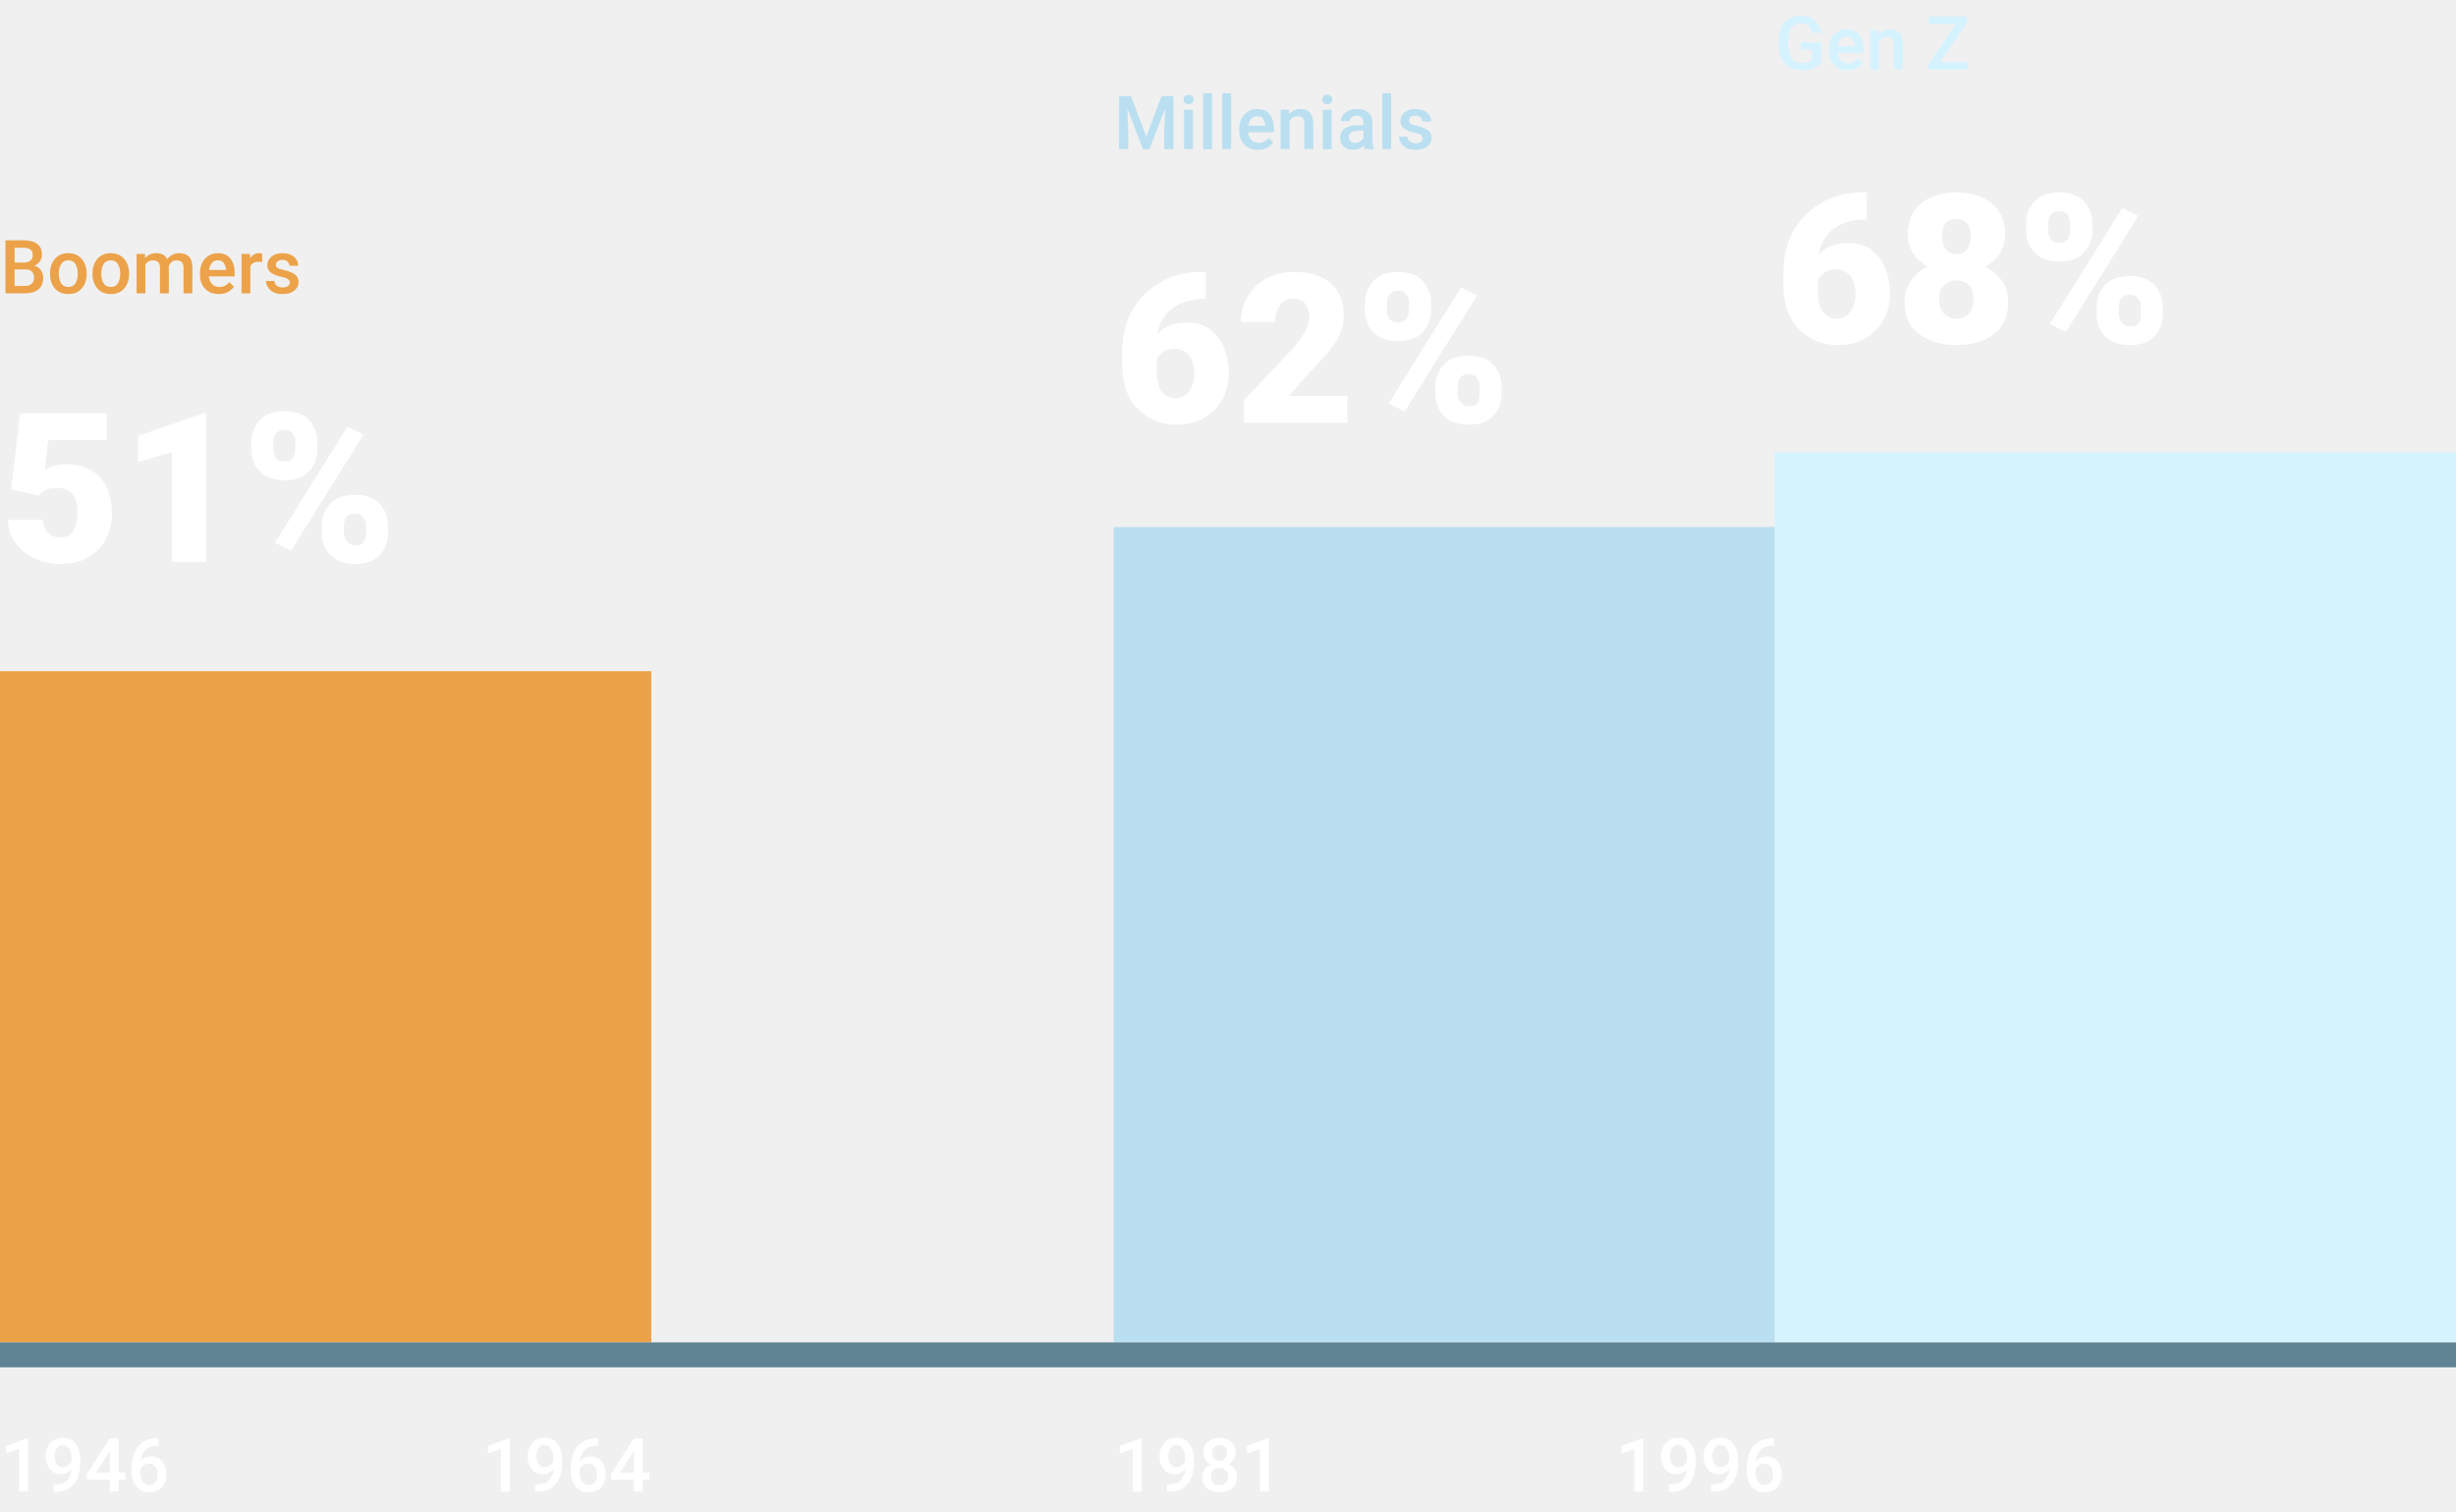
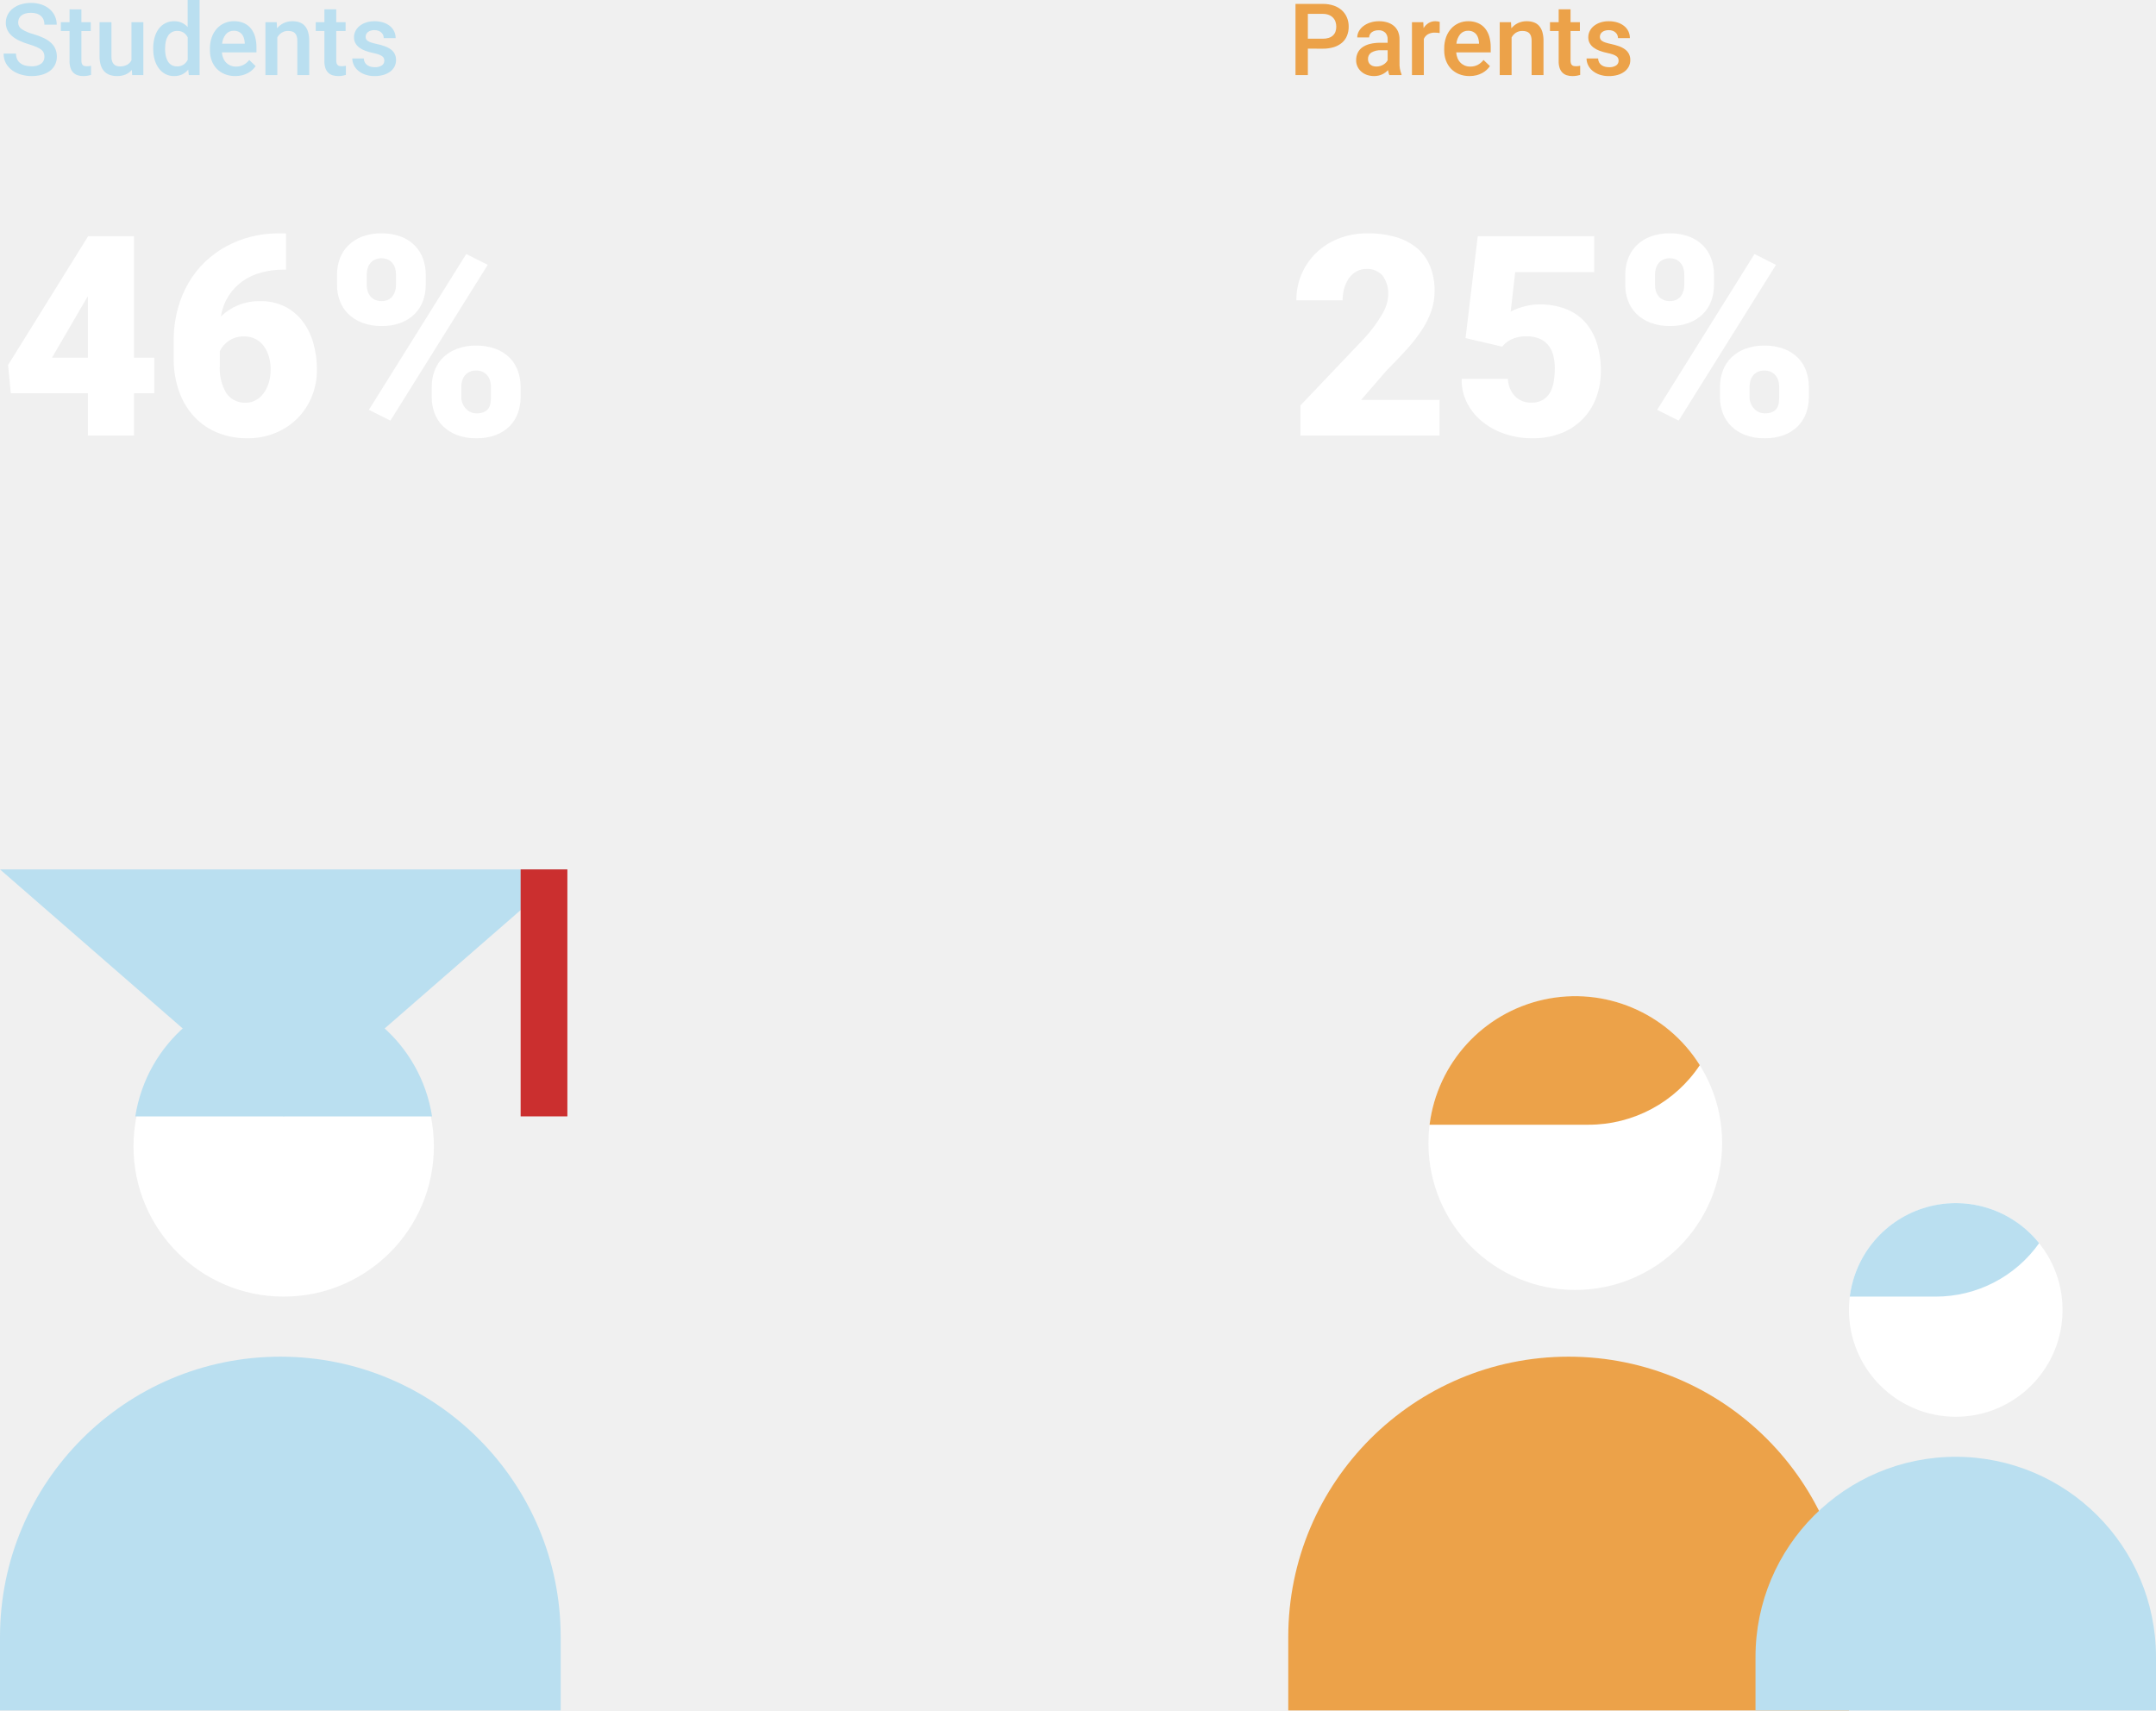
- <svg xmlns="http://www.w3.org/2000/svg" width="494" height="304" viewBox="0 0 494 304">
-   <defs>
-     <style>.a,.e{fill:#fff;}.a{font-size:42px;font-family:Roboto-Black, Roboto;font-weight:800;}.b,.h{fill:#d5f2ff;}.b,.c,.d,.e{font-size:15px;font-family:Roboto-Medium, Roboto;font-weight:500;}.c,.g{fill:#badff0;}.d,.f{fill:#eca249;}.i{fill:#5f8393;}</style>
-   </defs>
-   <g transform="translate(-392.876 -6431.68)">
-     <text class="a" transform="translate(749.876 6500.681)">
-       <tspan x="0" y="0">68%</tspan>
-     </text>
-     <text class="a" transform="translate(616.876 6516.681)">
-       <tspan x="0" y="0">62%</tspan>
-     </text>
-     <text class="a" transform="translate(392.876 6544.681)">
-       <tspan x="0" y="0">51%</tspan>
-     </text>
-     <text class="b" transform="translate(749.876 6445.681)">
-       <tspan x="0" y="0">Gen Z</tspan>
-     </text>
-     <text class="c" transform="translate(616.876 6461.681)">
-       <tspan x="0" y="0">Millenials</tspan>
-     </text>
-     <text class="d" transform="translate(392.876 6490.681)">
-       <tspan x="0" y="0">Boomers</tspan>
-     </text>
-     <text class="e" transform="translate(392.876 6731.681)">
-       <tspan x="0" y="0">1946</tspan>
-     </text>
-     <text class="e" transform="translate(523.876 6731.681)">
-       <tspan x="-34.094" y="0">1964</tspan>
-     </text>
-     <text class="e" transform="translate(616.876 6731.681)">
-       <tspan x="0" y="0">1981</tspan>
-     </text>
-     <rect class="f" width="131" height="135" transform="translate(392.876 6566.681)" />
-     <text class="e" transform="translate(751.876 6731.681)">
-       <tspan x="-34.094" y="0">1996</tspan>
-     </text>
-     <rect class="g" width="133" height="164" transform="translate(616.876 6537.681)" />
-     <rect class="h" width="137" height="179" transform="translate(749.876 6522.681)" />
-     <rect class="i" width="494" height="5" transform="translate(392.876 6701.681)" />
+ <svg xmlns="http://www.w3.org/2000/svg" width="323" height="256.25" viewBox="0 0 323 256.25">
+   <g transform="translate(-751 -5368.75)">
+     <g transform="translate(0 -1131)">
+       <circle cx="22.5" cy="22.5" r="22.5" transform="translate(771 6649)" fill="#fff" />
+       <path d="M42.5,0,85,37H0Z" transform="translate(836 6667) rotate(180)" fill="#badff0" />
+       <path d="M4.27,19a22.5,22.5,0,0,1,44.459,0Z" transform="translate(767 6648)" fill="#badff0" />
+       <path d="M42,0h0A42,42,0,0,1,84,42V53a0,0,0,0,1,0,0H0a0,0,0,0,1,0,0V42A42,42,0,0,1,42,0Z" transform="translate(751 6703)" fill="#badff0" />
+       <rect width="7" height="37" transform="translate(829 6630)" fill="#cb2f2f" />
+     </g>
+     <g transform="translate(0 -1222)">
+       <circle cx="16" cy="16" r="16" transform="translate(1028 6771)" fill="#fff" />
+       <path d="M42,0h0A42,42,0,0,1,84,42V53a0,0,0,0,1,0,0H0a0,0,0,0,1,0,0V42A42,42,0,0,1,42,0Z" transform="translate(944 6794)" fill="#eca249" />
+       <path d="M30,0h0A30,30,0,0,1,60,30v8a0,0,0,0,1,0,0H0a0,0,0,0,1,0,0V30A30,30,0,0,1,30,0Z" transform="translate(1014 6809)" fill="#badff0" />
+       <path d="M4.123,19a16,16,0,0,1,28.369-8A18.976,18.976,0,0,1,17,19Z" transform="translate(1024 6766)" fill="#badff0" />
+       <circle cx="22" cy="22" r="22" transform="translate(965 6740)" fill="#fff" />
+       <path d="M0,19.249a22,22,0,0,1,40.483-8.92,19.982,19.982,0,0,1-16.653,8.92Z" transform="translate(965.17 6740)" fill="#eca249" />
+     </g>
+     <path d="M20.077-11.669h3.035v5.332H20.077V0H13.166V-6.337H1.62l-.41-4.225L13.166-29.8v-.062h6.911Zm-12.284,0h5.373v-9.187l-.431.7ZM42.841-30.29v5.435h-.369a12.539,12.539,0,0,0-3.333.431,8.85,8.85,0,0,0-2.8,1.3,7.935,7.935,0,0,0-2.082,2.184,8.179,8.179,0,0,0-1.159,3.1A8.209,8.209,0,0,1,35.612-19.5a8.468,8.468,0,0,1,3.394-.636,8.012,8.012,0,0,1,3.63.79,7.663,7.663,0,0,1,2.656,2.174,9.752,9.752,0,0,1,1.63,3.25,14.146,14.146,0,0,1,.554,4.04A10.508,10.508,0,0,1,46.7-5.814a9.96,9.96,0,0,1-2.164,3.261,9.988,9.988,0,0,1-3.3,2.174,10.91,10.91,0,0,1-4.194.79A11.655,11.655,0,0,1,32.659-.4a9.824,9.824,0,0,1-3.5-2.358,10.905,10.905,0,0,1-2.307-3.784,14.472,14.472,0,0,1-.831-5.065V-14.13a18.322,18.322,0,0,1,.584-4.748,16.148,16.148,0,0,1,1.63-3.979,14.276,14.276,0,0,1,2.5-3.179,14.96,14.96,0,0,1,3.2-2.328A15.8,15.8,0,0,1,37.663-29.8a16.8,16.8,0,0,1,4.071-.492ZM36.606-14.848a3.954,3.954,0,0,0-2.3.636,4.036,4.036,0,0,0-1.374,1.559v2.071a7.377,7.377,0,0,0,.995,4.276,3.37,3.37,0,0,0,2.922,1.384A2.969,2.969,0,0,0,38.329-5.3,3.691,3.691,0,0,0,39.5-6.347a5.168,5.168,0,0,0,.769-1.569,6.685,6.685,0,0,0,.277-1.969,6.736,6.736,0,0,0-.3-2.071,4.809,4.809,0,0,0-.82-1.569,3.509,3.509,0,0,0-1.241-.984A3.656,3.656,0,0,0,36.606-14.848Zm13.884-9.27a6.73,6.73,0,0,1,.42-2.389,5.52,5.52,0,0,1,1.251-1.958A5.93,5.93,0,0,1,54.243-29.8a7.862,7.862,0,0,1,2.892-.492,7.986,7.986,0,0,1,2.933.492,5.823,5.823,0,0,1,2.071,1.333,5.47,5.47,0,0,1,1.23,1.958,6.881,6.881,0,0,1,.41,2.389v1.579a6.821,6.821,0,0,1-.41,2.369,5.371,5.371,0,0,1-1.23,1.948A5.916,5.916,0,0,1,60.078-16.9a7.842,7.842,0,0,1-2.9.492,7.923,7.923,0,0,1-2.912-.492,6.119,6.119,0,0,1-2.092-1.323,5.355,5.355,0,0,1-1.261-1.948,6.672,6.672,0,0,1-.42-2.369Zm4.45,1.579a3.034,3.034,0,0,0,.133.9,2.254,2.254,0,0,0,.41.769,1.939,1.939,0,0,0,.7.533,2.347,2.347,0,0,0,.995.195,2.225,2.225,0,0,0,.964-.195,1.775,1.775,0,0,0,.667-.533,2.472,2.472,0,0,0,.39-.769,3.034,3.034,0,0,0,.133-.9v-1.579a3.208,3.208,0,0,0-.133-.933,2.339,2.339,0,0,0-.4-.779,1.846,1.846,0,0,0-.687-.533,2.294,2.294,0,0,0-.974-.195,2.225,2.225,0,0,0-.964.195,1.962,1.962,0,0,0-.687.533,2.24,2.24,0,0,0-.41.779,3.208,3.208,0,0,0-.133.933ZM64.682-7.321A6.755,6.755,0,0,1,65.1-9.7a5.4,5.4,0,0,1,1.251-1.958,6.007,6.007,0,0,1,2.082-1.323,7.862,7.862,0,0,1,2.892-.492,8.068,8.068,0,0,1,2.943.492,5.882,5.882,0,0,1,2.082,1.323A5.355,5.355,0,0,1,77.581-9.7a6.907,6.907,0,0,1,.41,2.379v1.579a6.881,6.881,0,0,1-.41,2.389A5.371,5.371,0,0,1,76.351-1.4,5.916,5.916,0,0,1,74.29-.082,7.9,7.9,0,0,1,71.367.41a7.923,7.923,0,0,1-2.912-.492A6.119,6.119,0,0,1,66.363-1.4,5.355,5.355,0,0,1,65.1-3.353a6.73,6.73,0,0,1-.42-2.389Zm4.43,1.579a2.461,2.461,0,0,0,.174.913,2.53,2.53,0,0,0,.482.779,2.288,2.288,0,0,0,.718.533,2.029,2.029,0,0,0,.882.195A2.762,2.762,0,0,0,72.5-3.517a1.585,1.585,0,0,0,.667-.533,1.868,1.868,0,0,0,.308-.779,5.673,5.673,0,0,0,.072-.913V-7.321a3.136,3.136,0,0,0-.133-.913A2.24,2.24,0,0,0,73-9.013a1.939,1.939,0,0,0-.7-.533,2.294,2.294,0,0,0-.974-.195,2.294,2.294,0,0,0-.974.195,1.939,1.939,0,0,0-.7.533,2.24,2.24,0,0,0-.41.779,3.136,3.136,0,0,0-.133.913ZM58.488-2.235l-3.22-1.62L69.85-27.193l3.22,1.62Z" transform="translate(751 5434)" fill="#fff" />
+     <path d="M22.661,0H1.825V-4.512l9.6-10.09a20.74,20.74,0,0,0,2.728-3.722,5.957,5.957,0,0,0,.82-2.7,4.465,4.465,0,0,0-.841-2.933,3,3,0,0,0-2.44-1,2.984,2.984,0,0,0-1.456.359,3.369,3.369,0,0,0-1.118.995A4.927,4.927,0,0,0,8.4-22.118a6.411,6.411,0,0,0-.256,1.856H1.21a9.88,9.88,0,0,1,.769-3.876,9.7,9.7,0,0,1,2.174-3.2A10.2,10.2,0,0,1,7.516-29.5a11.5,11.5,0,0,1,4.337-.79,14.684,14.684,0,0,1,4.358.584,8.629,8.629,0,0,1,3.148,1.692A7.006,7.006,0,0,1,21.277-25.3a9.764,9.764,0,0,1,.646,3.661,9.077,9.077,0,0,1-.492,2.984,12.947,12.947,0,0,1-1.415,2.84A23.548,23.548,0,0,1,17.76-12.92q-1.333,1.477-2.994,3.138L10.91-5.332H22.661Zm3.9-14.6,1.825-15.258H45.835v5.373H34l-.677,5.927A6.393,6.393,0,0,1,34-18.888a9.8,9.8,0,0,1,1-.359,10.165,10.165,0,0,1,1.23-.287,8.1,8.1,0,0,1,1.374-.113,10.855,10.855,0,0,1,3.938.667,7.517,7.517,0,0,1,2.892,1.948,8.59,8.59,0,0,1,1.784,3.148,13.607,13.607,0,0,1,.615,4.266,11.318,11.318,0,0,1-.625,3.732,9.244,9.244,0,0,1-1.9,3.209A9.166,9.166,0,0,1,41.1-.431,11.587,11.587,0,0,1,36.483.41a12.585,12.585,0,0,1-3.907-.615A10.817,10.817,0,0,1,29.2-1.979a8.849,8.849,0,0,1-2.358-2.8,7.552,7.552,0,0,1-.861-3.712h6.932a3.933,3.933,0,0,0,1.046,2.6,3.316,3.316,0,0,0,2.481.964,3.236,3.236,0,0,0,1.7-.41A3.019,3.019,0,0,0,39.221-6.45,4.947,4.947,0,0,0,39.775-8.1a12.357,12.357,0,0,0,.154-1.989,7.4,7.4,0,0,0-.246-1.989,3.971,3.971,0,0,0-.759-1.5A3.384,3.384,0,0,0,37.6-14.53a5.015,5.015,0,0,0-1.938-.338,5.561,5.561,0,0,0-1.323.144,4.725,4.725,0,0,0-1.025.369,3.485,3.485,0,0,0-.749.5,4.129,4.129,0,0,0-.513.543ZM50.49-24.117a6.73,6.73,0,0,1,.42-2.389,5.52,5.52,0,0,1,1.251-1.958A5.93,5.93,0,0,1,54.243-29.8a7.862,7.862,0,0,1,2.892-.492,7.986,7.986,0,0,1,2.933.492,5.823,5.823,0,0,1,2.071,1.333,5.47,5.47,0,0,1,1.23,1.958,6.881,6.881,0,0,1,.41,2.389v1.579a6.821,6.821,0,0,1-.41,2.369,5.371,5.371,0,0,1-1.23,1.948A5.916,5.916,0,0,1,60.078-16.9a7.842,7.842,0,0,1-2.9.492,7.923,7.923,0,0,1-2.912-.492,6.119,6.119,0,0,1-2.092-1.323,5.355,5.355,0,0,1-1.261-1.948,6.672,6.672,0,0,1-.42-2.369Zm4.45,1.579a3.034,3.034,0,0,0,.133.9,2.254,2.254,0,0,0,.41.769,1.939,1.939,0,0,0,.7.533,2.347,2.347,0,0,0,.995.195,2.225,2.225,0,0,0,.964-.195,1.775,1.775,0,0,0,.667-.533,2.472,2.472,0,0,0,.39-.769,3.034,3.034,0,0,0,.133-.9v-1.579a3.208,3.208,0,0,0-.133-.933,2.339,2.339,0,0,0-.4-.779,1.846,1.846,0,0,0-.687-.533,2.294,2.294,0,0,0-.974-.195,2.225,2.225,0,0,0-.964.195,1.962,1.962,0,0,0-.687.533,2.24,2.24,0,0,0-.41.779,3.208,3.208,0,0,0-.133.933ZM64.682-7.321A6.755,6.755,0,0,1,65.1-9.7a5.4,5.4,0,0,1,1.251-1.958,6.007,6.007,0,0,1,2.082-1.323,7.862,7.862,0,0,1,2.892-.492,8.068,8.068,0,0,1,2.943.492,5.882,5.882,0,0,1,2.082,1.323A5.355,5.355,0,0,1,77.581-9.7a6.907,6.907,0,0,1,.41,2.379v1.579a6.881,6.881,0,0,1-.41,2.389A5.371,5.371,0,0,1,76.351-1.4,5.916,5.916,0,0,1,74.29-.082,7.9,7.9,0,0,1,71.367.41a7.923,7.923,0,0,1-2.912-.492A6.119,6.119,0,0,1,66.363-1.4,5.355,5.355,0,0,1,65.1-3.353a6.73,6.73,0,0,1-.42-2.389Zm4.43,1.579a2.461,2.461,0,0,0,.174.913,2.53,2.53,0,0,0,.482.779,2.288,2.288,0,0,0,.718.533,2.029,2.029,0,0,0,.882.195A2.762,2.762,0,0,0,72.5-3.517a1.585,1.585,0,0,0,.667-.533,1.868,1.868,0,0,0,.308-.779,5.673,5.673,0,0,0,.072-.913V-7.321a3.136,3.136,0,0,0-.133-.913A2.24,2.24,0,0,0,73-9.013a1.939,1.939,0,0,0-.7-.533,2.294,2.294,0,0,0-.974-.195,2.294,2.294,0,0,0-.974.195,1.939,1.939,0,0,0-.7.533,2.24,2.24,0,0,0-.41.779,3.136,3.136,0,0,0-.133.913ZM58.488-2.235l-3.22-1.62L69.85-27.193l3.22,1.62Z" transform="translate(944 5434)" fill="#fff" />
+     <path d="M6.658-2.747a1.623,1.623,0,0,0-.1-.575,1.138,1.138,0,0,0-.348-.465,2.89,2.89,0,0,0-.7-.406A10.7,10.7,0,0,0,4.38-4.6a10.972,10.972,0,0,1-1.406-.52A4.857,4.857,0,0,1,1.864-5.8a2.916,2.916,0,0,1-.729-.894A2.465,2.465,0,0,1,.872-7.852a2.587,2.587,0,0,1,.275-1.187,2.812,2.812,0,0,1,.773-.937,3.68,3.68,0,0,1,1.194-.615,5.089,5.089,0,0,1,1.538-.22,4.73,4.73,0,0,1,1.619.26,3.624,3.624,0,0,1,1.212.707A3.081,3.081,0,0,1,8.24-8.807,3.042,3.042,0,0,1,8.5-7.551H6.658a2.039,2.039,0,0,0-.121-.714,1.483,1.483,0,0,0-.37-.564,1.7,1.7,0,0,0-.63-.37,2.76,2.76,0,0,0-.9-.132,2.918,2.918,0,0,0-.85.11,1.7,1.7,0,0,0-.6.308,1.214,1.214,0,0,0-.352.469,1.5,1.5,0,0,0-.114.586,1.175,1.175,0,0,0,.56.989A5.971,5.971,0,0,0,5-6.138a9.91,9.91,0,0,1,1.56.586,4.473,4.473,0,0,1,1.095.729,2.634,2.634,0,0,1,.648.916,2.951,2.951,0,0,1,.212,1.146,2.688,2.688,0,0,1-.267,1.212,2.589,2.589,0,0,1-.762.916,3.576,3.576,0,0,1-1.2.579,5.685,5.685,0,0,1-1.567.2A5.608,5.608,0,0,1,3.2-.062a4.287,4.287,0,0,1-1.34-.63A3.282,3.282,0,0,1,.9-1.743,2.914,2.914,0,0,1,.542-3.223H2.4a1.938,1.938,0,0,0,.179.868,1.62,1.62,0,0,0,.491.593,2.06,2.06,0,0,0,.736.337,3.767,3.767,0,0,0,.916.106A2.285,2.285,0,0,0,6.171-1.71,1.264,1.264,0,0,0,6.658-2.747Zm5.537-7.1v1.926h1.4v1.318h-1.4v4.424a1.366,1.366,0,0,0,.059.439.574.574,0,0,0,.168.26.6.6,0,0,0,.26.125,1.557,1.557,0,0,0,.333.033,2.409,2.409,0,0,0,.355-.026q.172-.026.267-.048V-.022q-.212.059-.494.114a3.6,3.6,0,0,1-.677.055,2.74,2.74,0,0,1-.817-.117A1.621,1.621,0,0,1,11-.352a1.771,1.771,0,0,1-.428-.688,3.074,3.074,0,0,1-.154-1.04V-6.606h-1.3V-7.925h1.3V-9.851ZM19.753-.776a2.529,2.529,0,0,1-.923.681,3.219,3.219,0,0,1-1.3.242,3.264,3.264,0,0,1-1.066-.165,2.063,2.063,0,0,1-.824-.52,2.4,2.4,0,0,1-.535-.916,4.2,4.2,0,0,1-.19-1.344V-7.925h1.78v5.142a2.116,2.116,0,0,0,.1.714,1.221,1.221,0,0,0,.275.454.952.952,0,0,0,.4.242,1.616,1.616,0,0,0,.476.07,2.186,2.186,0,0,0,1.113-.249,1.587,1.587,0,0,0,.637-.681V-7.925h1.78V0H19.8Zm3.2-3.245a5.918,5.918,0,0,1,.216-1.648,3.872,3.872,0,0,1,.623-1.282,2.835,2.835,0,0,1,.985-.828,2.845,2.845,0,0,1,1.3-.293,2.79,2.79,0,0,1,1.161.227,2.562,2.562,0,0,1,.875.652V-11.25H29.9V0H28.286L28.2-.82a2.663,2.663,0,0,1-.9.714,2.794,2.794,0,0,1-1.227.253,2.723,2.723,0,0,1-1.293-.3A2.925,2.925,0,0,1,23.8-1a3.983,3.983,0,0,1-.623-1.271,5.573,5.573,0,0,1-.22-1.6Zm1.78.154a4.766,4.766,0,0,0,.1.992,2.566,2.566,0,0,0,.315.817,1.619,1.619,0,0,0,.553.553,1.572,1.572,0,0,0,.82.2,1.688,1.688,0,0,0,.985-.267,1.914,1.914,0,0,0,.612-.707V-5.662a1.812,1.812,0,0,0-.615-.7,1.718,1.718,0,0,0-.967-.256,1.569,1.569,0,0,0-.824.205,1.641,1.641,0,0,0-.557.557,2.625,2.625,0,0,0-.319.824,4.741,4.741,0,0,0-.1,1.007ZM35.244.146a4.078,4.078,0,0,1-1.582-.293,3.483,3.483,0,0,1-1.194-.806,3.526,3.526,0,0,1-.754-1.216,4.283,4.283,0,0,1-.264-1.516v-.293a4.891,4.891,0,0,1,.278-1.7,3.871,3.871,0,0,1,.762-1.289,3.357,3.357,0,0,1,1.139-.82,3.453,3.453,0,0,1,1.41-.289,3.6,3.6,0,0,1,1.5.289,2.829,2.829,0,0,1,1.055.809,3.477,3.477,0,0,1,.623,1.238,5.717,5.717,0,0,1,.205,1.575V-3.4H33.245a2.846,2.846,0,0,0,.194.85,2.088,2.088,0,0,0,.428.67,1.97,1.97,0,0,0,.641.443,2.08,2.08,0,0,0,.839.161,2.373,2.373,0,0,0,1.146-.264,2.686,2.686,0,0,0,.846-.725l.959.916a3.252,3.252,0,0,1-.472.553,3.213,3.213,0,0,1-.659.476,3.792,3.792,0,0,1-.853.337A4.116,4.116,0,0,1,35.244.146Zm-.212-6.79a1.5,1.5,0,0,0-1.183.513A2.657,2.657,0,0,0,33.274-4.7h3.391v-.132a3.247,3.247,0,0,0-.114-.677,1.727,1.727,0,0,0-.282-.579,1.363,1.363,0,0,0-.494-.4A1.667,1.667,0,0,0,35.032-6.643Zm6.423-1.282.051.916a2.9,2.9,0,0,1,1-.784,3,3,0,0,1,1.3-.278,3.218,3.218,0,0,1,1.036.157,1.912,1.912,0,0,1,.795.509,2.363,2.363,0,0,1,.509.916,4.556,4.556,0,0,1,.179,1.37V0h-1.78V-5.134a2.264,2.264,0,0,0-.092-.692,1.126,1.126,0,0,0-.267-.458,1.008,1.008,0,0,0-.436-.253,2.108,2.108,0,0,0-.6-.077,1.717,1.717,0,0,0-.956.264,1.917,1.917,0,0,0-.648.71V0h-1.78V-7.925Zm8.921-1.926v1.926h1.4v1.318h-1.4v4.424a1.366,1.366,0,0,0,.059.439.574.574,0,0,0,.168.26.6.6,0,0,0,.26.125,1.557,1.557,0,0,0,.333.033,2.409,2.409,0,0,0,.355-.026q.172-.026.267-.048V-.022q-.212.059-.494.114a3.6,3.6,0,0,1-.677.055A2.74,2.74,0,0,1,49.83.029a1.621,1.621,0,0,1-.652-.381,1.771,1.771,0,0,1-.428-.688A3.074,3.074,0,0,1,48.6-2.08V-6.606h-1.3V-7.925h1.3V-9.851Zm7.2,7.7a1,1,0,0,0-.062-.355.725.725,0,0,0-.245-.308,1.97,1.97,0,0,0-.516-.267,6,6,0,0,0-.868-.234,7.713,7.713,0,0,1-1.161-.33,3.578,3.578,0,0,1-.9-.48,2.081,2.081,0,0,1-.582-.663,1.8,1.8,0,0,1-.209-.879,2.072,2.072,0,0,1,.212-.919,2.287,2.287,0,0,1,.612-.765,3.052,3.052,0,0,1,.967-.524A3.912,3.912,0,0,1,56.1-8.071a4.24,4.24,0,0,1,1.329.194,3.028,3.028,0,0,1,1,.535,2.305,2.305,0,0,1,.626.8,2.32,2.32,0,0,1,.216,1h-1.78a1.166,1.166,0,0,0-.088-.443,1.106,1.106,0,0,0-.264-.385,1.276,1.276,0,0,0-.436-.267,1.7,1.7,0,0,0-.6-.1,1.832,1.832,0,0,0-.586.084,1.3,1.3,0,0,0-.414.22.864.864,0,0,0-.245.315.911.911,0,0,0-.081.377.808.808,0,0,0,.073.352.714.714,0,0,0,.26.278,2.16,2.16,0,0,0,.5.231,7.432,7.432,0,0,0,.791.209,9.342,9.342,0,0,1,1.234.344,3.488,3.488,0,0,1,.923.483,1.956,1.956,0,0,1,.575.674,2.01,2.01,0,0,1,.2.923,2.075,2.075,0,0,1-.227.967,2.228,2.228,0,0,1-.648.758,3.145,3.145,0,0,1-1.014.494,4.631,4.631,0,0,1-1.318.176,4.149,4.149,0,0,1-1.439-.231,3.3,3.3,0,0,1-1.051-.6,2.518,2.518,0,0,1-.641-.846,2.294,2.294,0,0,1-.216-.963H54.5a1.361,1.361,0,0,0,.168.615,1.234,1.234,0,0,0,.374.4,1.566,1.566,0,0,0,.513.223,2.467,2.467,0,0,0,.586.07,1.8,1.8,0,0,0,1.069-.267A.827.827,0,0,0,57.576-2.153Z" transform="translate(751 5380)" fill="#badff0" />
+     <path d="M2.937-3.962V0H1.084V-10.664h4.08a4.984,4.984,0,0,1,1.652.253A3.5,3.5,0,0,1,8.035-9.7a3.009,3.009,0,0,1,.758,1.077,3.481,3.481,0,0,1,.26,1.355,3.544,3.544,0,0,1-.26,1.392,2.757,2.757,0,0,1-.758,1.04,3.448,3.448,0,0,1-1.219.652,5.5,5.5,0,0,1-1.652.227Zm0-1.487H5.164a2.845,2.845,0,0,0,.919-.132,1.672,1.672,0,0,0,.634-.374,1.434,1.434,0,0,0,.363-.575,2.247,2.247,0,0,0,.114-.729,2.277,2.277,0,0,0-.114-.718,1.642,1.642,0,0,0-.363-.612,1.764,1.764,0,0,0-.634-.425,2.421,2.421,0,0,0-.919-.157H2.937ZM15.154,0a1.478,1.478,0,0,1-.121-.33q-.048-.19-.084-.41a3.161,3.161,0,0,1-.392.344,2.69,2.69,0,0,1-.476.282,2.835,2.835,0,0,1-.564.19,2.9,2.9,0,0,1-.648.07,3.2,3.2,0,0,1-1.091-.179,2.562,2.562,0,0,1-.853-.5,2.308,2.308,0,0,1-.557-.751,2.191,2.191,0,0,1-.2-.937,2.521,2.521,0,0,1,.242-1.128,2.182,2.182,0,0,1,.7-.82,3.372,3.372,0,0,1,1.132-.5,6.158,6.158,0,0,1,1.527-.172H14.89v-.52a1.388,1.388,0,0,0-.344-.985,1.365,1.365,0,0,0-1.047-.37,1.823,1.823,0,0,0-.571.084,1.388,1.388,0,0,0-.436.227,1.008,1.008,0,0,0-.278.341.937.937,0,0,0-.1.425h-1.78a1.909,1.909,0,0,1,.231-.9,2.486,2.486,0,0,1,.656-.776,3.349,3.349,0,0,1,1.029-.546A4.188,4.188,0,0,1,13.6-8.071a4.2,4.2,0,0,1,1.23.172,2.771,2.771,0,0,1,.974.513,2.309,2.309,0,0,1,.637.85,2.9,2.9,0,0,1,.227,1.19v3.516a4.051,4.051,0,0,0,.3,1.707V0ZM13.2-1.282a1.983,1.983,0,0,0,.575-.081,2.07,2.07,0,0,0,.483-.212,1.79,1.79,0,0,0,.377-.3,1.694,1.694,0,0,0,.256-.348V-3.721h-.959a2.624,2.624,0,0,0-1.487.344,1.115,1.115,0,0,0-.5.974,1.211,1.211,0,0,0,.081.447.959.959,0,0,0,.242.355,1.14,1.14,0,0,0,.392.234A1.568,1.568,0,0,0,13.2-1.282ZM22.683-6.3q-.176-.029-.355-.044t-.37-.015a1.968,1.968,0,0,0-1.047.249,1.527,1.527,0,0,0-.6.688V0H18.53V-7.925h1.7l.044.886a2.3,2.3,0,0,1,.743-.758,1.941,1.941,0,0,1,1.044-.275,2.1,2.1,0,0,1,.348.033,1.413,1.413,0,0,1,.282.07ZM27.158.146a4.078,4.078,0,0,1-1.582-.293,3.483,3.483,0,0,1-1.194-.806,3.526,3.526,0,0,1-.754-1.216,4.283,4.283,0,0,1-.264-1.516v-.293a4.891,4.891,0,0,1,.278-1.7A3.871,3.871,0,0,1,24.4-6.962a3.357,3.357,0,0,1,1.139-.82,3.453,3.453,0,0,1,1.41-.289,3.6,3.6,0,0,1,1.5.289,2.829,2.829,0,0,1,1.055.809,3.477,3.477,0,0,1,.623,1.238,5.717,5.717,0,0,1,.205,1.575V-3.4H25.159a2.846,2.846,0,0,0,.194.85,2.088,2.088,0,0,0,.428.67,1.97,1.97,0,0,0,.641.443,2.08,2.08,0,0,0,.839.161,2.373,2.373,0,0,0,1.146-.264,2.686,2.686,0,0,0,.846-.725l.959.916a3.252,3.252,0,0,1-.472.553,3.213,3.213,0,0,1-.659.476,3.792,3.792,0,0,1-.853.337A4.116,4.116,0,0,1,27.158.146Zm-.212-6.79a1.5,1.5,0,0,0-1.183.513A2.657,2.657,0,0,0,25.188-4.7h3.391v-.132a3.247,3.247,0,0,0-.114-.677,1.727,1.727,0,0,0-.282-.579,1.363,1.363,0,0,0-.494-.4A1.667,1.667,0,0,0,26.946-6.643Zm6.423-1.282.051.916a2.9,2.9,0,0,1,1-.784,3,3,0,0,1,1.3-.278,3.218,3.218,0,0,1,1.036.157,1.912,1.912,0,0,1,.795.509,2.363,2.363,0,0,1,.509.916,4.556,4.556,0,0,1,.179,1.37V0h-1.78V-5.134a2.264,2.264,0,0,0-.092-.692,1.126,1.126,0,0,0-.267-.458,1.008,1.008,0,0,0-.436-.253,2.108,2.108,0,0,0-.6-.077,1.717,1.717,0,0,0-.956.264,1.917,1.917,0,0,0-.648.71V0h-1.78V-7.925ZM42.29-9.851v1.926h1.4v1.318h-1.4v4.424a1.366,1.366,0,0,0,.059.439.574.574,0,0,0,.168.26.6.6,0,0,0,.26.125,1.557,1.557,0,0,0,.333.033,2.409,2.409,0,0,0,.355-.026q.172-.026.267-.048V-.022q-.212.059-.494.114a3.6,3.6,0,0,1-.677.055,2.74,2.74,0,0,1-.817-.117,1.621,1.621,0,0,1-.652-.381,1.771,1.771,0,0,1-.428-.688,3.074,3.074,0,0,1-.154-1.04V-6.606h-1.3V-7.925h1.3V-9.851Zm7.2,7.7a1,1,0,0,0-.062-.355.725.725,0,0,0-.245-.308,1.97,1.97,0,0,0-.516-.267,6,6,0,0,0-.868-.234,7.713,7.713,0,0,1-1.161-.33,3.578,3.578,0,0,1-.9-.48,2.081,2.081,0,0,1-.582-.663,1.8,1.8,0,0,1-.209-.879,2.072,2.072,0,0,1,.212-.919,2.287,2.287,0,0,1,.612-.765,3.052,3.052,0,0,1,.967-.524,3.912,3.912,0,0,1,1.271-.194,4.24,4.24,0,0,1,1.329.194,3.028,3.028,0,0,1,1,.535,2.305,2.305,0,0,1,.626.8,2.32,2.32,0,0,1,.216,1H49.4a1.166,1.166,0,0,0-.088-.443,1.106,1.106,0,0,0-.264-.385,1.276,1.276,0,0,0-.436-.267,1.7,1.7,0,0,0-.6-.1,1.832,1.832,0,0,0-.586.084,1.3,1.3,0,0,0-.414.22.864.864,0,0,0-.245.315.911.911,0,0,0-.081.377.808.808,0,0,0,.073.352.714.714,0,0,0,.26.278,2.16,2.16,0,0,0,.5.231,7.432,7.432,0,0,0,.791.209,9.342,9.342,0,0,1,1.234.344,3.488,3.488,0,0,1,.923.483,1.956,1.956,0,0,1,.575.674,2.01,2.01,0,0,1,.2.923,2.075,2.075,0,0,1-.227.967,2.228,2.228,0,0,1-.648.758,3.145,3.145,0,0,1-1.014.494,4.631,4.631,0,0,1-1.318.176,4.149,4.149,0,0,1-1.439-.231,3.3,3.3,0,0,1-1.051-.6,2.518,2.518,0,0,1-.641-.846,2.294,2.294,0,0,1-.216-.963h1.729a1.361,1.361,0,0,0,.168.615,1.234,1.234,0,0,0,.374.4,1.566,1.566,0,0,0,.513.223,2.467,2.467,0,0,0,.586.07,1.8,1.8,0,0,0,1.069-.267A.827.827,0,0,0,49.49-2.153Z" transform="translate(944 5380)" fill="#eca249" />
  </g>
</svg>
